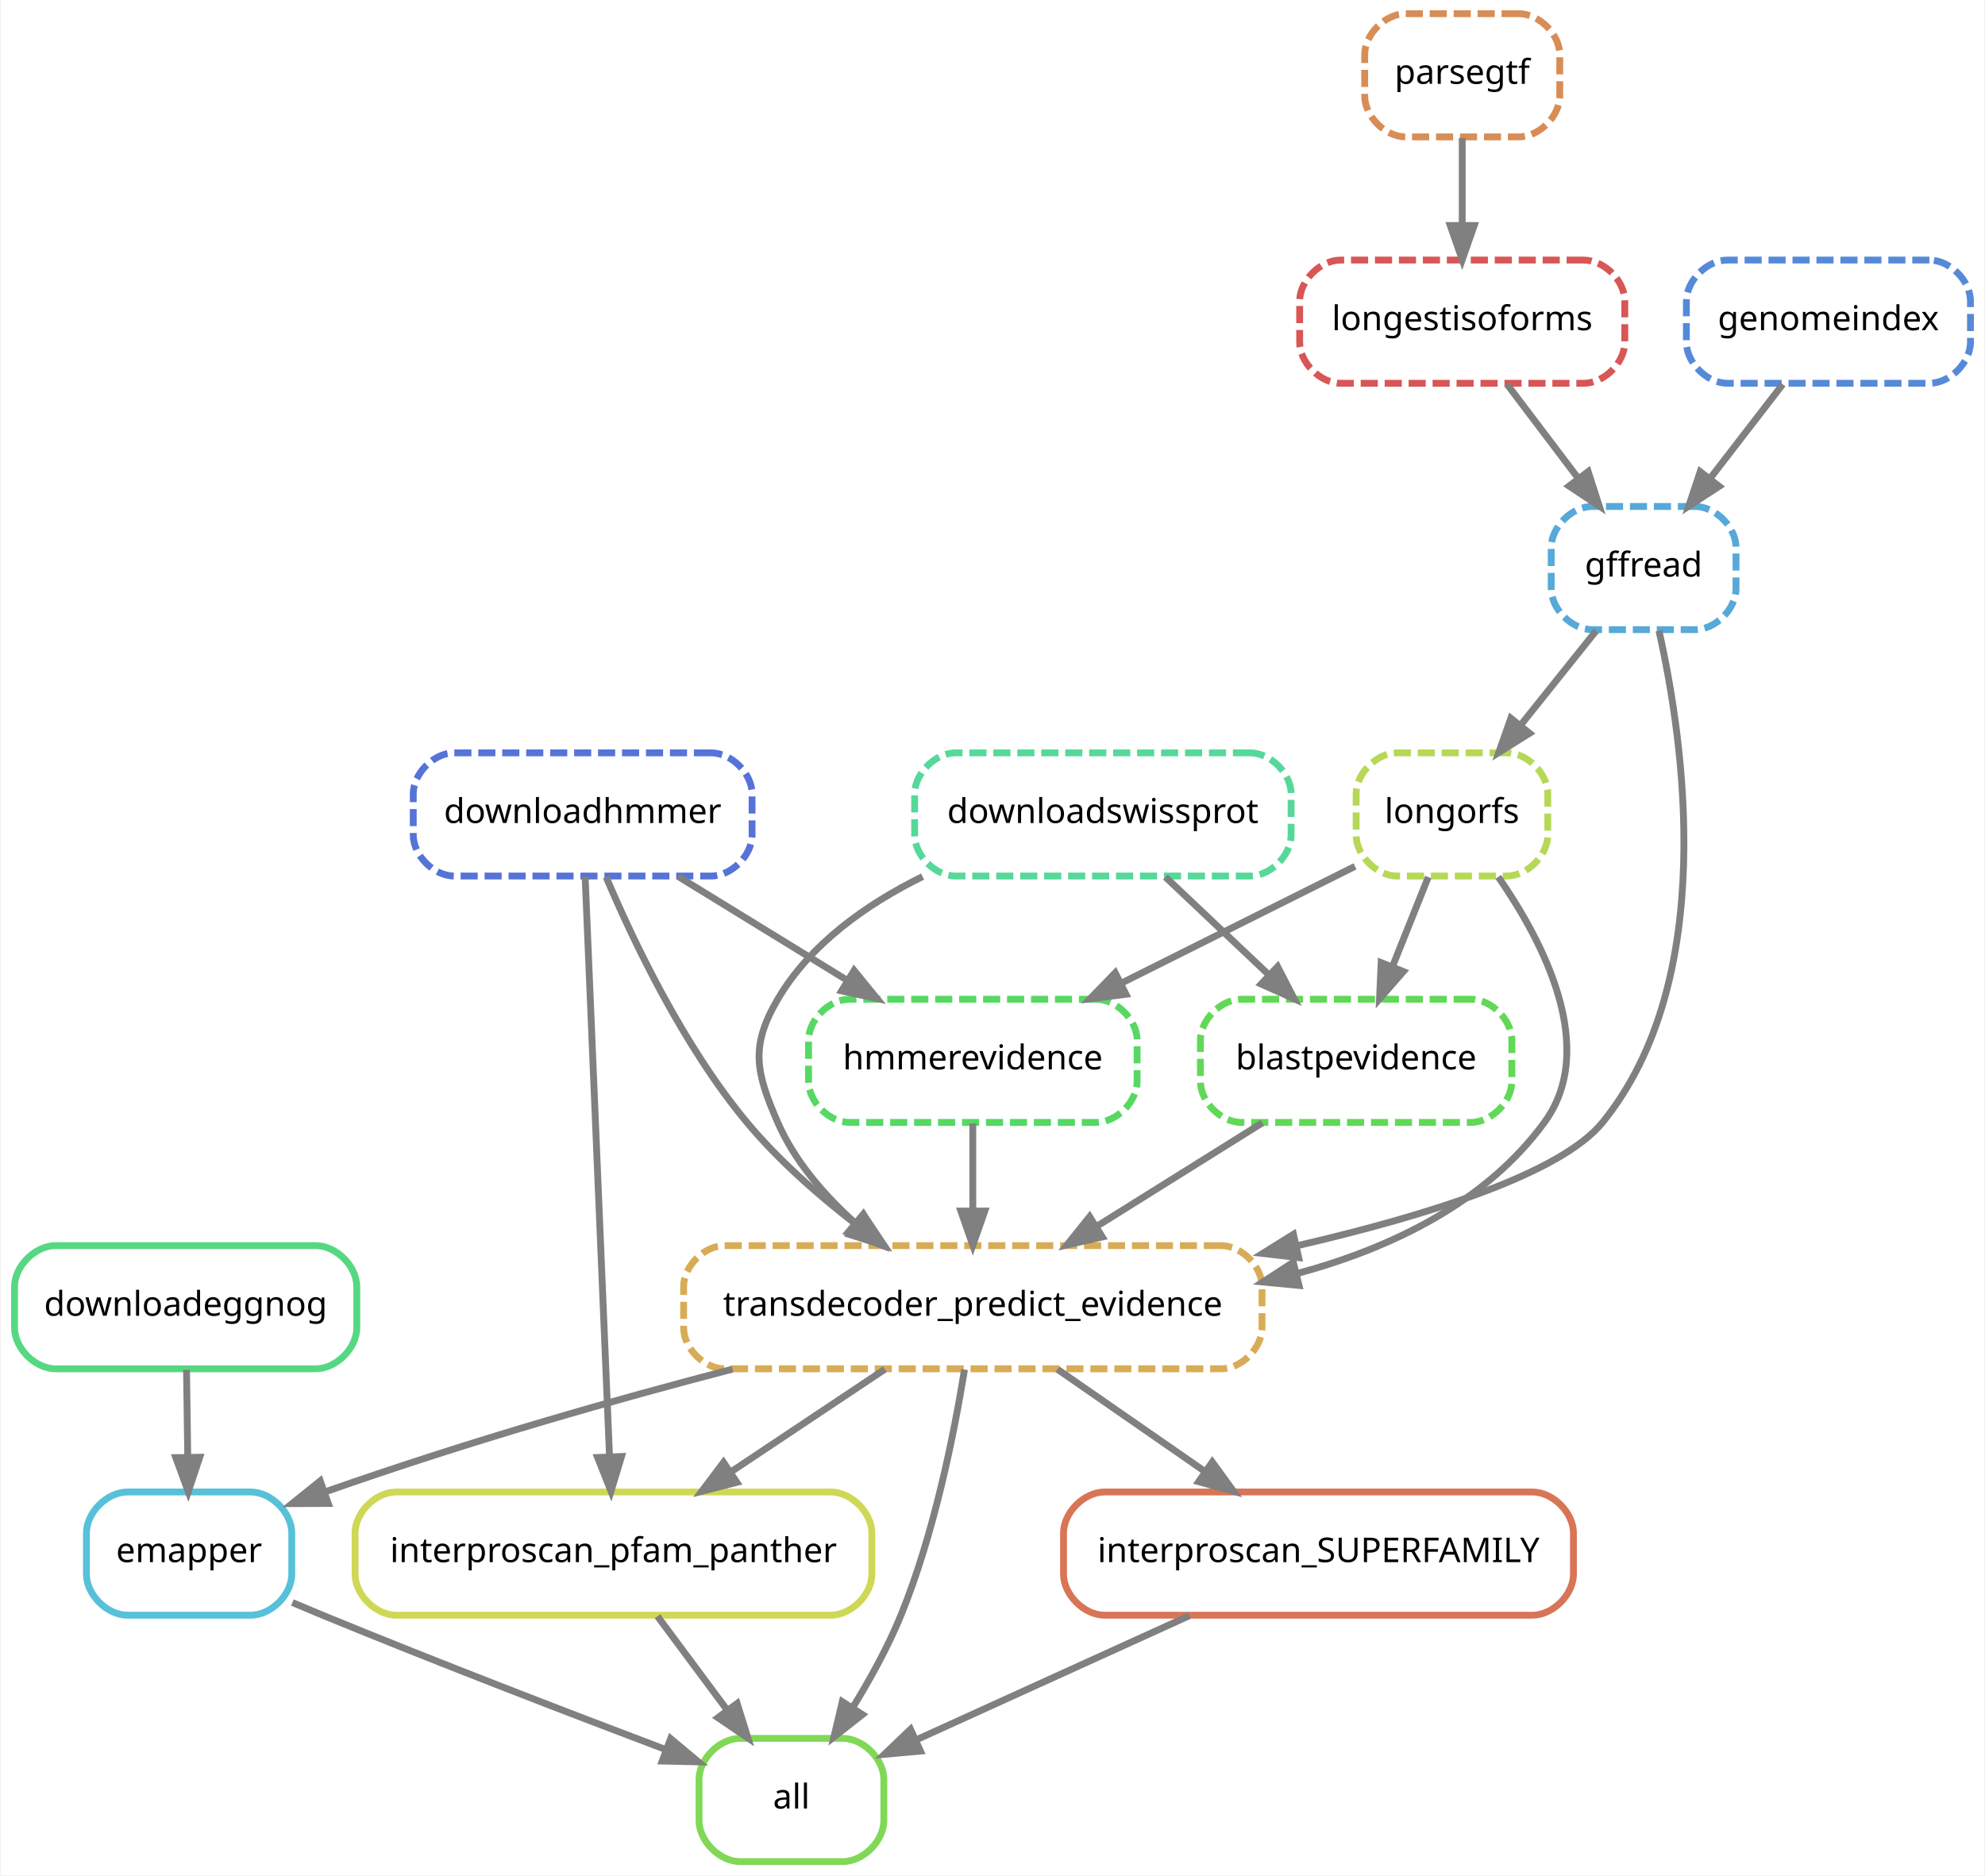
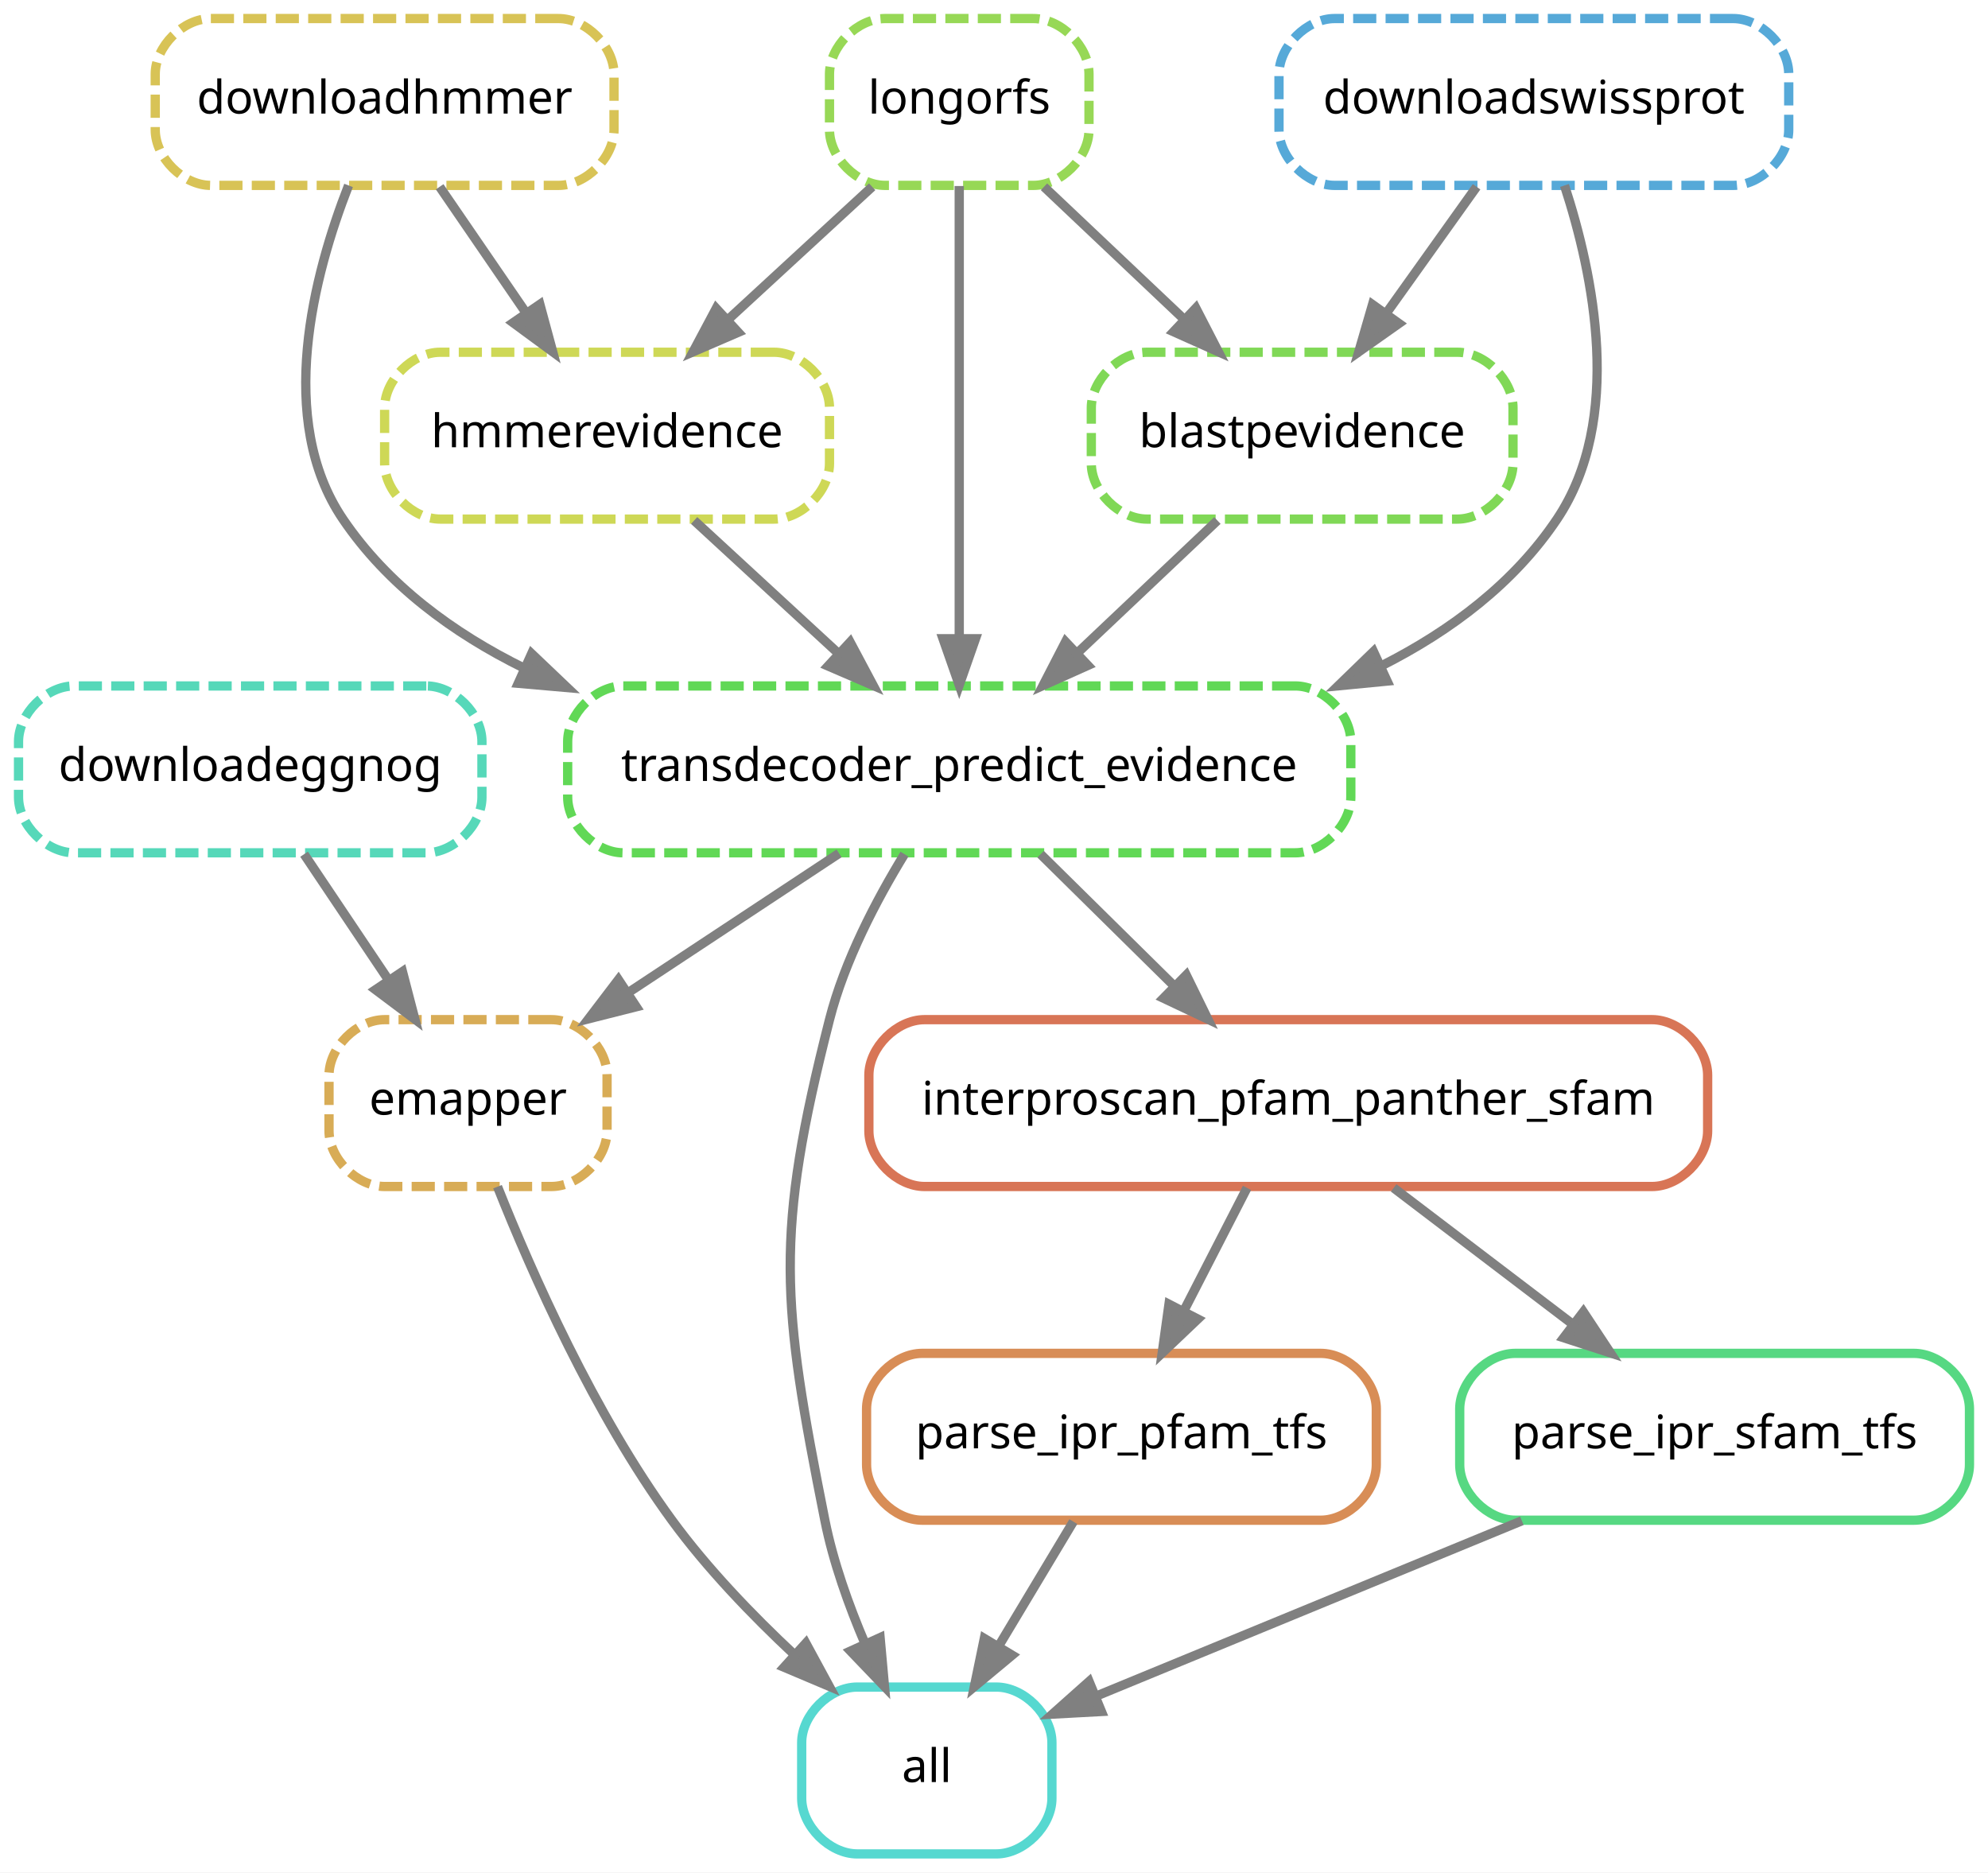
- <svg xmlns="http://www.w3.org/2000/svg" width="580pt" height="548pt" viewBox="0.00 0.00 579.50 548.00">
-   <g id="graph0" class="graph" transform="scale(1 1) rotate(0) translate(4 544)">
-     <polygon fill="white" stroke="transparent" points="-4,4 -4,-544 575.5,-544 575.5,4 -4,4" />
+ <svg xmlns="http://www.w3.org/2000/svg" width="429pt" height="404pt" viewBox="0.00 0.00 429.00 404.00">
+   <g id="graph0" class="graph" transform="scale(1 1) rotate(0) translate(4 400)">
+     <polygon fill="white" stroke="transparent" points="-4,4 -4,-400 425,-400 425,4 -4,4" />
    <g id="node1" class="node">
-       <path fill="none" stroke="#80d856" stroke-width="2" d="M242,-36C242,-36 212,-36 212,-36 206,-36 200,-30 200,-24 200,-24 200,-12 200,-12 200,-6 206,0 212,0 212,0 242,0 242,0 248,0 254,-6 254,-12 254,-12 254,-24 254,-24 254,-30 248,-36 242,-36" />
-       <text text-anchor="middle" x="227" y="-15.5" font-family="sans" font-size="10.00">all</text>
+       <path fill="none" stroke="#56d8d0" stroke-width="2" d="M211,-36C211,-36 181,-36 181,-36 175,-36 169,-30 169,-24 169,-24 169,-12 169,-12 169,-6 175,0 181,0 181,0 211,0 211,0 217,0 223,-6 223,-12 223,-12 223,-24 223,-24 223,-30 217,-36 211,-36" />
+       <text text-anchor="middle" x="196" y="-15.5" font-family="sans" font-size="10.00">all</text>
    </g>
    <g id="node2" class="node">
-       <path fill="none" stroke="#d8ac56" stroke-width="2" stroke-dasharray="5,2" d="M352.5,-180C352.5,-180 207.5,-180 207.5,-180 201.5,-180 195.5,-174 195.5,-168 195.5,-168 195.5,-156 195.5,-156 195.5,-150 201.5,-144 207.5,-144 207.5,-144 352.5,-144 352.5,-144 358.5,-144 364.5,-150 364.5,-156 364.5,-156 364.5,-168 364.5,-168 364.5,-174 358.5,-180 352.5,-180" />
-       <text text-anchor="middle" x="280" y="-159.5" font-family="sans" font-size="10.00">transdecoder_predict_evidence</text>
+       <path fill="none" stroke="#61d856" stroke-width="2" stroke-dasharray="5,2" d="M275.5,-252C275.5,-252 130.5,-252 130.5,-252 124.5,-252 118.5,-246 118.5,-240 118.5,-240 118.5,-228 118.5,-228 118.5,-222 124.5,-216 130.5,-216 130.5,-216 275.5,-216 275.5,-216 281.5,-216 287.5,-222 287.5,-228 287.5,-228 287.5,-240 287.5,-240 287.5,-246 281.5,-252 275.5,-252" />
+       <text text-anchor="middle" x="203" y="-231.5" font-family="sans" font-size="10.00">transdecoder_predict_evidence</text>
    </g>
    <g id="edge1" class="edge">
-       <path fill="none" stroke="grey" stroke-width="2" d="M277.57,-143.78C274.62,-125.49 268.78,-95.96 259,-72 255.24,-62.79 250.02,-53.32 244.88,-44.97" />
-       <polygon fill="grey" stroke="grey" stroke-width="2" points="247.75,-42.96 239.42,-36.42 241.86,-46.73 247.75,-42.96" />
+       <path fill="none" stroke="grey" stroke-width="2" d="M191.18,-215.71C185.08,-205.74 178.24,-192.7 175,-180 163.13,-133.49 164.62,-119.08 174,-72 175.79,-63.01 179.14,-53.64 182.69,-45.32" />
+       <polygon fill="grey" stroke="grey" stroke-width="2" points="185.92,-46.67 186.87,-36.12 179.54,-43.77 185.92,-46.67" />
+     </g>
+     <g id="node8" class="node">
+       <path fill="none" stroke="#d8ac56" stroke-width="2" stroke-dasharray="5,2" d="M115,-180C115,-180 79,-180 79,-180 73,-180 67,-174 67,-168 67,-168 67,-156 67,-156 67,-150 73,-144 79,-144 79,-144 115,-144 115,-144 121,-144 127,-150 127,-156 127,-156 127,-168 127,-168 127,-174 121,-180 115,-180" />
+       <text text-anchor="middle" x="97" y="-159.5" font-family="sans" font-size="10.00">emapper</text>
+     </g>
+     <g id="edge14" class="edge">
+       <path fill="none" stroke="grey" stroke-width="2" d="M177.07,-215.88C163.34,-206.81 146.29,-195.55 131.46,-185.76" />
+       <polygon fill="grey" stroke="grey" stroke-width="2" points="133.3,-182.78 123.03,-180.19 129.45,-188.62 133.3,-182.78" />
+     </g>
+     <g id="node11" class="node">
+       <path fill="none" stroke="#d87556" stroke-width="2" d="M352.5,-180C352.5,-180 195.5,-180 195.5,-180 189.5,-180 183.5,-174 183.5,-168 183.5,-168 183.5,-156 183.5,-156 183.5,-150 189.5,-144 195.5,-144 195.5,-144 352.5,-144 352.5,-144 358.5,-144 364.5,-150 364.5,-156 364.5,-156 364.5,-168 364.5,-168 364.5,-174 358.5,-180 352.5,-180" />
+       <text text-anchor="middle" x="274" y="-159.5" font-family="sans" font-size="10.00">interproscan_pfam_panther_sfam</text>
+     </g>
+     <g id="edge17" class="edge">
+       <path fill="none" stroke="grey" stroke-width="2" d="M220.55,-215.7C229.23,-207.14 239.86,-196.66 249.35,-187.3" />
+       <polygon fill="grey" stroke="grey" stroke-width="2" points="251.99,-189.62 256.65,-180.1 247.07,-184.63 251.99,-189.62" />
+     </g>
+     <g id="node3" class="node">
+       <path fill="none" stroke="#d8c356" stroke-width="2" stroke-dasharray="5,2" d="M116.5,-396C116.5,-396 41.5,-396 41.5,-396 35.5,-396 29.5,-390 29.5,-384 29.5,-384 29.5,-372 29.5,-372 29.5,-366 35.5,-360 41.5,-360 41.5,-360 116.5,-360 116.5,-360 122.5,-360 128.5,-366 128.5,-372 128.5,-372 128.5,-384 128.5,-384 128.5,-390 122.5,-396 116.5,-396" />
+       <text text-anchor="middle" x="79" y="-375.5" font-family="sans" font-size="10.00">downloadhmmer</text>
+     </g>
+     <g id="edge5" class="edge">
+       <path fill="none" stroke="grey" stroke-width="2" d="M71.22,-359.99C63.71,-340.8 55.45,-309.47 70,-288 79.62,-273.81 93.71,-263.42 109.16,-255.81" />
+       <polygon fill="grey" stroke="grey" stroke-width="2" points="110.72,-258.95 118.39,-251.65 107.84,-252.57 110.72,-258.95" />
+     </g>
+     <g id="node6" class="node">
+       <path fill="none" stroke="#ced856" stroke-width="2" stroke-dasharray="5,2" d="M163,-324C163,-324 91,-324 91,-324 85,-324 79,-318 79,-312 79,-312 79,-300 79,-300 79,-294 85,-288 91,-288 91,-288 163,-288 163,-288 169,-288 175,-294 175,-300 175,-300 175,-312 175,-312 175,-318 169,-324 163,-324" />
+       <text text-anchor="middle" x="127" y="-303.5" font-family="sans" font-size="10.00">hmmerevidence</text>
+     </g>
+     <g id="edge11" class="edge">
+       <path fill="none" stroke="grey" stroke-width="2" d="M90.87,-359.7C96.5,-351.47 103.35,-341.48 109.57,-332.42" />
+       <polygon fill="grey" stroke="grey" stroke-width="2" points="112.5,-334.33 115.27,-324.1 106.73,-330.37 112.5,-334.33" />
+     </g>
+     <g id="node4" class="node">
+       <path fill="none" stroke="#56a9d8" stroke-width="2" stroke-dasharray="5,2" d="M370,-396C370,-396 284,-396 284,-396 278,-396 272,-390 272,-384 272,-384 272,-372 272,-372 272,-366 278,-360 284,-360 284,-360 370,-360 370,-360 376,-360 382,-366 382,-372 382,-372 382,-384 382,-384 382,-390 376,-396 370,-396" />
+       <text text-anchor="middle" x="327" y="-375.5" font-family="sans" font-size="10.00">downloadswissprot</text>
+     </g>
+     <g id="edge6" class="edge">
+       <path fill="none" stroke="grey" stroke-width="2" d="M333.61,-359.99C339.88,-340.8 346.39,-309.47 332,-288 322.73,-274.18 309.14,-263.95 294.22,-256.4" />
+       <polygon fill="grey" stroke="grey" stroke-width="2" points="295.33,-253.05 284.78,-252.03 292.39,-259.41 295.33,-253.05" />
+     </g>
+     <g id="node7" class="node">
+       <path fill="none" stroke="#80d856" stroke-width="2" stroke-dasharray="5,2" d="M310.5,-324C310.5,-324 243.5,-324 243.5,-324 237.5,-324 231.5,-318 231.5,-312 231.5,-312 231.5,-300 231.5,-300 231.5,-294 237.5,-288 243.5,-288 243.5,-288 310.5,-288 310.5,-288 316.5,-288 322.5,-294 322.5,-300 322.5,-300 322.5,-312 322.5,-312 322.5,-318 316.5,-324 310.5,-324" />
+       <text text-anchor="middle" x="277" y="-303.5" font-family="sans" font-size="10.00">blastpevidence</text>
+     </g>
+     <g id="edge13" class="edge">
+       <path fill="none" stroke="grey" stroke-width="2" d="M314.64,-359.7C308.77,-351.47 301.63,-341.48 295.16,-332.42" />
+       <polygon fill="grey" stroke="grey" stroke-width="2" points="297.88,-330.21 289.22,-324.1 292.18,-334.28 297.88,-330.21" />
+     </g>
+     <g id="node5" class="node">
+       <path fill="none" stroke="#97d856" stroke-width="2" stroke-dasharray="5,2" d="M219,-396C219,-396 187,-396 187,-396 181,-396 175,-390 175,-384 175,-384 175,-372 175,-372 175,-366 181,-360 187,-360 187,-360 219,-360 219,-360 225,-360 231,-366 231,-372 231,-372 231,-384 231,-384 231,-390 225,-396 219,-396" />
+       <text text-anchor="middle" x="203" y="-375.5" font-family="sans" font-size="10.00">longorfs</text>
+     </g>
+     <g id="edge7" class="edge">
+       <path fill="none" stroke="grey" stroke-width="2" d="M203,-359.87C203,-335.67 203,-291.21 203,-262.39" />
+       <polygon fill="grey" stroke="grey" stroke-width="2" points="206.5,-262.19 203,-252.19 199.5,-262.19 206.5,-262.19" />
+     </g>
+     <g id="edge10" class="edge">
+       <path fill="none" stroke="grey" stroke-width="2" d="M184.21,-359.7C174.83,-351.05 163.32,-340.45 153.09,-331.03" />
+       <polygon fill="grey" stroke="grey" stroke-width="2" points="155.3,-328.3 145.57,-324.1 150.55,-333.45 155.3,-328.3" />
+     </g>
+     <g id="edge12" class="edge">
+       <path fill="none" stroke="grey" stroke-width="2" d="M221.29,-359.7C230.43,-351.05 241.64,-340.45 251.6,-331.03" />
+       <polygon fill="grey" stroke="grey" stroke-width="2" points="254.06,-333.52 258.92,-324.1 249.25,-328.43 254.06,-333.52" />
+     </g>
+     <g id="edge8" class="edge">
+       <path fill="none" stroke="grey" stroke-width="2" d="M145.79,-287.7C155.17,-279.05 166.68,-268.45 176.91,-259.03" />
+       <polygon fill="grey" stroke="grey" stroke-width="2" points="179.45,-261.45 184.43,-252.1 174.7,-256.3 179.45,-261.45" />
+     </g>
+     <g id="edge9" class="edge">
+       <path fill="none" stroke="grey" stroke-width="2" d="M258.71,-287.7C249.57,-279.05 238.36,-268.45 228.4,-259.03" />
+       <polygon fill="grey" stroke="grey" stroke-width="2" points="230.75,-256.43 221.08,-252.1 225.94,-261.52 230.75,-256.43" />
+     </g>
+     <g id="edge2" class="edge">
+       <path fill="none" stroke="grey" stroke-width="2" d="M103.36,-143.96C110.78,-125.29 124.21,-94.95 141,-72 148.58,-61.63 158.3,-51.52 167.46,-42.96" />
+       <polygon fill="grey" stroke="grey" stroke-width="2" points="169.9,-45.47 174.95,-36.16 165.2,-40.28 169.9,-45.47" />
+     </g>
+     <g id="node9" class="node">
+       <path fill="none" stroke="#56d8b9" stroke-width="2" stroke-dasharray="5,2" d="M88,-252C88,-252 12,-252 12,-252 6,-252 0,-246 0,-240 0,-240 0,-228 0,-228 0,-222 6,-216 12,-216 12,-216 88,-216 88,-216 94,-216 100,-222 100,-228 100,-228 100,-240 100,-240 100,-246 94,-252 88,-252" />
+       <text text-anchor="middle" x="50" y="-231.5" font-family="sans" font-size="10.00">downloadeggnog</text>
+     </g>
+     <g id="edge15" class="edge">
+       <path fill="none" stroke="grey" stroke-width="2" d="M61.62,-215.7C67.14,-207.47 73.85,-197.48 79.93,-188.42" />
+       <polygon fill="grey" stroke="grey" stroke-width="2" points="82.85,-190.36 85.52,-180.1 77.04,-186.46 82.85,-190.36" />
+     </g>
+     <g id="node10" class="node">
+       <path fill="none" stroke="#d88d56" stroke-width="2" d="M281,-108C281,-108 195,-108 195,-108 189,-108 183,-102 183,-96 183,-96 183,-84 183,-84 183,-78 189,-72 195,-72 195,-72 281,-72 281,-72 287,-72 293,-78 293,-84 293,-84 293,-96 293,-96 293,-102 287,-108 281,-108" />
+       <text text-anchor="middle" x="238" y="-87.5" font-family="sans" font-size="10.00">parse_ipr_pfam_tfs</text>
+     </g>
+     <g id="edge3" class="edge">
+       <path fill="none" stroke="grey" stroke-width="2" d="M227.62,-71.7C222.74,-63.56 216.81,-53.69 211.42,-44.7" />
+       <polygon fill="grey" stroke="grey" stroke-width="2" points="214.41,-42.88 206.26,-36.1 208.41,-46.48 214.41,-42.88" />
+     </g>
+     <g id="edge16" class="edge">
+       <path fill="none" stroke="grey" stroke-width="2" d="M265.1,-143.7C261,-135.73 256.05,-126.1 251.51,-117.26" />
+       <polygon fill="grey" stroke="grey" stroke-width="2" points="254.48,-115.4 246.8,-108.1 248.26,-118.6 254.48,-115.4" />
    </g>
    <g id="node12" class="node">
-       <path fill="none" stroke="#56c1d8" stroke-width="2" d="M69,-108C69,-108 33,-108 33,-108 27,-108 21,-102 21,-96 21,-96 21,-84 21,-84 21,-78 27,-72 33,-72 33,-72 69,-72 69,-72 75,-72 81,-78 81,-84 81,-84 81,-96 81,-96 81,-102 75,-108 69,-108" />
-       <text text-anchor="middle" x="51" y="-87.5" font-family="sans" font-size="10.00">emapper</text>
-     </g>
-     <g id="edge19" class="edge">
-       <path fill="none" stroke="grey" stroke-width="2" d="M209.79,-143.91C176.03,-135.1 134.93,-123.54 90.58,-107.98" />
-       <polygon fill="grey" stroke="grey" stroke-width="2" points="91.66,-104.65 81.07,-104.6 89.32,-111.25 91.66,-104.65" />
-     </g>
-     <g id="node14" class="node">
-       <path fill="none" stroke="#ced856" stroke-width="2" d="M238.5,-108C238.5,-108 111.5,-108 111.5,-108 105.5,-108 99.5,-102 99.5,-96 99.5,-96 99.5,-84 99.5,-84 99.5,-78 105.5,-72 111.5,-72 111.5,-72 238.5,-72 238.5,-72 244.5,-72 250.5,-78 250.5,-84 250.5,-84 250.5,-96 250.5,-96 250.5,-102 244.5,-108 238.5,-108" />
-       <text text-anchor="middle" x="175" y="-87.5" font-family="sans" font-size="10.00">interproscan_pfam_panther</text>
-     </g>
-     <g id="edge21" class="edge">
-       <path fill="none" stroke="grey" stroke-width="2" d="M254.31,-143.88C240.71,-134.81 223.83,-123.55 209.14,-113.76" />
-       <polygon fill="grey" stroke="grey" stroke-width="2" points="211.05,-110.82 200.78,-108.19 207.16,-116.65 211.05,-110.82" />
-     </g>
-     <g id="node15" class="node">
-       <path fill="none" stroke="#d87556" stroke-width="2" d="M443.5,-108C443.5,-108 318.5,-108 318.5,-108 312.5,-108 306.5,-102 306.5,-96 306.5,-96 306.5,-84 306.5,-84 306.5,-78 312.5,-72 318.5,-72 318.5,-72 443.5,-72 443.5,-72 449.5,-72 455.5,-78 455.5,-84 455.5,-84 455.5,-96 455.5,-96 455.5,-102 449.5,-108 443.5,-108" />
-       <text text-anchor="middle" x="381" y="-87.5" font-family="sans" font-size="10.00">interproscan_SUPERFAMILY</text>
-     </g>
-     <g id="edge23" class="edge">
-       <path fill="none" stroke="grey" stroke-width="2" d="M304.71,-143.88C317.67,-134.89 333.73,-123.76 347.77,-114.03" />
-       <polygon fill="grey" stroke="grey" stroke-width="2" points="349.97,-116.76 356.2,-108.19 345.98,-111.01 349.97,-116.76" />
-     </g>
-     <g id="node3" class="node">
-       <path fill="none" stroke="#5673d8" stroke-width="2" stroke-dasharray="5,2" d="M203.5,-324C203.5,-324 128.5,-324 128.5,-324 122.5,-324 116.5,-318 116.5,-312 116.5,-312 116.5,-300 116.5,-300 116.5,-294 122.5,-288 128.5,-288 128.5,-288 203.5,-288 203.5,-288 209.5,-288 215.5,-294 215.5,-300 215.5,-300 215.5,-312 215.5,-312 215.5,-318 209.5,-324 203.5,-324" />
-       <text text-anchor="middle" x="166" y="-303.5" font-family="sans" font-size="10.00">downloadhmmer</text>
-     </g>
-     <g id="edge5" class="edge">
-       <path fill="none" stroke="grey" stroke-width="2" d="M172.86,-287.7C180.88,-268.8 195.46,-238.26 214,-216 223.14,-205.02 234.86,-194.74 245.88,-186.2" />
-       <polygon fill="grey" stroke="grey" stroke-width="2" points="248.21,-188.83 254.11,-180.04 244.01,-183.23 248.21,-188.83" />
-     </g>
-     <g id="node10" class="node">
-       <path fill="none" stroke="#56d863" stroke-width="2" stroke-dasharray="5,2" d="M316,-252C316,-252 244,-252 244,-252 238,-252 232,-246 232,-240 232,-240 232,-228 232,-228 232,-222 238,-216 244,-216 244,-216 316,-216 316,-216 322,-216 328,-222 328,-228 328,-228 328,-240 328,-240 328,-246 322,-252 316,-252" />
-       <text text-anchor="middle" x="280" y="-231.5" font-family="sans" font-size="10.00">hmmerevidence</text>
-     </g>
-     <g id="edge16" class="edge">
-       <path fill="none" stroke="grey" stroke-width="2" d="M193.89,-287.88C208.79,-278.72 227.33,-267.34 243.38,-257.48" />
-       <polygon fill="grey" stroke="grey" stroke-width="2" points="245.31,-260.41 252.01,-252.19 241.65,-254.44 245.31,-260.41" />
-     </g>
-     <g id="edge22" class="edge">
-       <path fill="none" stroke="grey" stroke-width="2" d="M166.72,-287.85C168.28,-250.83 171.96,-163.18 173.85,-118.39" />
-       <polygon fill="grey" stroke="grey" stroke-width="2" points="177.35,-118.37 174.28,-108.23 170.36,-118.08 177.35,-118.37" />
-     </g>
-     <g id="node4" class="node">
-       <path fill="none" stroke="#56d89a" stroke-width="2" stroke-dasharray="5,2" d="M361,-324C361,-324 275,-324 275,-324 269,-324 263,-318 263,-312 263,-312 263,-300 263,-300 263,-294 269,-288 275,-288 275,-288 361,-288 361,-288 367,-288 373,-294 373,-300 373,-300 373,-312 373,-312 373,-318 367,-324 361,-324" />
-       <text text-anchor="middle" x="318" y="-303.5" font-family="sans" font-size="10.00">downloadswissprot</text>
-     </g>
-     <g id="edge6" class="edge">
-       <path fill="none" stroke="grey" stroke-width="2" d="M265.32,-287.84C248.82,-279.7 232.47,-268.12 223,-252 214.9,-238.2 216.61,-230.67 223,-216 227.93,-204.68 236.61,-194.68 245.73,-186.51" />
-       <polygon fill="grey" stroke="grey" stroke-width="2" points="247.99,-189.19 253.42,-180.09 243.5,-183.81 247.99,-189.19" />
-     </g>
-     <g id="node11" class="node">
-       <path fill="none" stroke="#61d856" stroke-width="2" stroke-dasharray="5,2" d="M425.5,-252C425.5,-252 358.5,-252 358.5,-252 352.5,-252 346.5,-246 346.5,-240 346.5,-240 346.5,-228 346.5,-228 346.5,-222 352.5,-216 358.5,-216 358.5,-216 425.5,-216 425.5,-216 431.5,-216 437.5,-222 437.5,-228 437.5,-228 437.5,-240 437.5,-240 437.5,-246 431.5,-252 425.5,-252" />
-       <text text-anchor="middle" x="392" y="-231.5" font-family="sans" font-size="10.00">blastpevidence</text>
+       <path fill="none" stroke="#56d882" stroke-width="2" d="M409,-108C409,-108 323,-108 323,-108 317,-108 311,-102 311,-96 311,-96 311,-84 311,-84 311,-78 317,-72 323,-72 323,-72 409,-72 409,-72 415,-72 421,-78 421,-84 421,-84 421,-96 421,-96 421,-102 415,-108 409,-108" />
+       <text text-anchor="middle" x="366" y="-87.5" font-family="sans" font-size="10.00">parse_ipr_sfam_tfs</text>
    </g>
    <g id="edge18" class="edge">
-       <path fill="none" stroke="grey" stroke-width="2" d="M336.29,-287.7C345.43,-279.05 356.64,-268.45 366.6,-259.03" />
-       <polygon fill="grey" stroke="grey" stroke-width="2" points="369.06,-261.52 373.92,-252.1 364.25,-256.43 369.06,-261.52" />
-     </g>
-     <g id="node5" class="node">
-       <path fill="none" stroke="#56a9d8" stroke-width="2" stroke-dasharray="5,2" d="M491,-396C491,-396 461,-396 461,-396 455,-396 449,-390 449,-384 449,-384 449,-372 449,-372 449,-366 455,-360 461,-360 461,-360 491,-360 491,-360 497,-360 503,-366 503,-372 503,-372 503,-384 503,-384 503,-390 497,-396 491,-396" />
-       <text text-anchor="middle" x="476" y="-375.5" font-family="sans" font-size="10.00">gffread</text>
-     </g>
-     <g id="edge7" class="edge">
-       <path fill="none" stroke="grey" stroke-width="2" d="M480.49,-359.67C487.72,-327.45 497.94,-257.77 464,-216 451.9,-201.11 413.28,-188.86 374.53,-179.91" />
-       <polygon fill="grey" stroke="grey" stroke-width="2" points="375.21,-176.48 364.69,-177.71 373.68,-183.31 375.21,-176.48" />
-     </g>
-     <g id="node9" class="node">
-       <path fill="none" stroke="#b6d856" stroke-width="2" stroke-dasharray="5,2" d="M436,-324C436,-324 404,-324 404,-324 398,-324 392,-318 392,-312 392,-312 392,-300 392,-300 392,-294 398,-288 404,-288 404,-288 436,-288 436,-288 442,-288 448,-294 448,-300 448,-300 448,-312 448,-312 448,-318 442,-324 436,-324" />
-       <text text-anchor="middle" x="420" y="-303.5" font-family="sans" font-size="10.00">longorfs</text>
-     </g>
-     <g id="edge14" class="edge">
-       <path fill="none" stroke="grey" stroke-width="2" d="M462.16,-359.7C455.51,-351.39 447.42,-341.28 440.11,-332.14" />
-       <polygon fill="grey" stroke="grey" stroke-width="2" points="442.66,-329.73 433.68,-324.1 437.2,-334.1 442.66,-329.73" />
-     </g>
-     <g id="node6" class="node">
-       <path fill="none" stroke="#d85656" stroke-width="2" stroke-dasharray="5,2" d="M458.5,-468C458.5,-468 387.5,-468 387.5,-468 381.5,-468 375.5,-462 375.5,-456 375.5,-456 375.5,-444 375.5,-444 375.5,-438 381.5,-432 387.5,-432 387.5,-432 458.5,-432 458.5,-432 464.5,-432 470.5,-438 470.5,-444 470.5,-444 470.5,-456 470.5,-456 470.5,-462 464.5,-468 458.5,-468" />
-       <text text-anchor="middle" x="423" y="-447.5" font-family="sans" font-size="10.00">longestisoforms</text>
-     </g>
-     <g id="edge11" class="edge">
-       <path fill="none" stroke="grey" stroke-width="2" d="M436.1,-431.7C442.39,-423.39 450.05,-413.28 456.96,-404.14" />
-       <polygon fill="grey" stroke="grey" stroke-width="2" points="459.8,-406.19 463.05,-396.1 454.22,-401.96 459.8,-406.19" />
-     </g>
-     <g id="node7" class="node">
-       <path fill="none" stroke="#d88d56" stroke-width="2" stroke-dasharray="5,2" d="M439.5,-540C439.5,-540 406.5,-540 406.5,-540 400.5,-540 394.5,-534 394.5,-528 394.5,-528 394.5,-516 394.5,-516 394.5,-510 400.5,-504 406.5,-504 406.5,-504 439.5,-504 439.5,-504 445.5,-504 451.5,-510 451.5,-516 451.5,-516 451.5,-528 451.5,-528 451.5,-534 445.5,-540 439.5,-540" />
-       <text text-anchor="middle" x="423" y="-519.5" font-family="sans" font-size="10.00">parsegtf</text>
-     </g>
-     <g id="edge13" class="edge">
-       <path fill="none" stroke="grey" stroke-width="2" d="M423,-503.7C423,-495.98 423,-486.71 423,-478.11" />
-       <polygon fill="grey" stroke="grey" stroke-width="2" points="426.5,-478.1 423,-468.1 419.5,-478.1 426.5,-478.1" />
-     </g>
-     <g id="node8" class="node">
-       <path fill="none" stroke="#568ad8" stroke-width="2" stroke-dasharray="5,2" d="M559.5,-468C559.5,-468 500.5,-468 500.5,-468 494.5,-468 488.5,-462 488.5,-456 488.5,-456 488.5,-444 488.5,-444 488.5,-438 494.5,-432 500.5,-432 500.5,-432 559.5,-432 559.5,-432 565.5,-432 571.5,-438 571.5,-444 571.5,-444 571.5,-456 571.5,-456 571.5,-462 565.5,-468 559.5,-468" />
-       <text text-anchor="middle" x="530" y="-447.5" font-family="sans" font-size="10.00">genomeindex</text>
-     </g>
-     <g id="edge12" class="edge">
-       <path fill="none" stroke="grey" stroke-width="2" d="M516.65,-431.7C510.24,-423.39 502.44,-413.28 495.39,-404.14" />
-       <polygon fill="grey" stroke="grey" stroke-width="2" points="498.07,-401.88 489.19,-396.1 492.53,-406.16 498.07,-401.88" />
-     </g>
-     <g id="edge8" class="edge">
-       <path fill="none" stroke="grey" stroke-width="2" d="M433.53,-287.75C446.78,-268.63 462.83,-237.63 447,-216 429.89,-192.61 402.38,-179.29 374.59,-171.79" />
-       <polygon fill="grey" stroke="grey" stroke-width="2" points="375.31,-168.36 364.77,-169.37 373.64,-175.16 375.31,-168.36" />
-     </g>
-     <g id="edge15" class="edge">
-       <path fill="none" stroke="grey" stroke-width="2" d="M391.67,-290.83C372.09,-281.05 345.68,-267.84 323.46,-256.73" />
-       <polygon fill="grey" stroke="grey" stroke-width="2" points="324.74,-253.45 314.23,-252.11 321.6,-259.72 324.74,-253.45" />
-     </g>
-     <g id="edge17" class="edge">
-       <path fill="none" stroke="grey" stroke-width="2" d="M413.08,-287.7C409.93,-279.81 406.12,-270.3 402.62,-261.55" />
-       <polygon fill="grey" stroke="grey" stroke-width="2" points="405.81,-260.09 398.84,-252.1 399.31,-262.69 405.81,-260.09" />
-     </g>
-     <g id="edge9" class="edge">
-       <path fill="none" stroke="grey" stroke-width="2" d="M280,-215.7C280,-207.98 280,-198.71 280,-190.11" />
-       <polygon fill="grey" stroke="grey" stroke-width="2" points="283.5,-190.1 280,-180.1 276.5,-190.1 283.5,-190.1" />
-     </g>
-     <g id="edge10" class="edge">
-       <path fill="none" stroke="grey" stroke-width="2" d="M364.6,-215.88C350.09,-206.81 332.08,-195.55 316.41,-185.76" />
-       <polygon fill="grey" stroke="grey" stroke-width="2" points="317.84,-182.52 307.5,-180.19 314.13,-188.46 317.84,-182.52" />
-     </g>
-     <g id="edge2" class="edge">
-       <path fill="none" stroke="grey" stroke-width="2" d="M81.18,-75.7C84.15,-74.43 87.13,-73.18 90,-72 123.72,-58.14 162.49,-43.23 190.17,-32.77" />
-       <polygon fill="grey" stroke="grey" stroke-width="2" points="191.71,-35.93 199.83,-29.13 189.24,-29.38 191.71,-35.93" />
-     </g>
-     <g id="node13" class="node">
-       <path fill="none" stroke="#56d882" stroke-width="2" d="M88,-180C88,-180 12,-180 12,-180 6,-180 0,-174 0,-168 0,-168 0,-156 0,-156 0,-150 6,-144 12,-144 12,-144 88,-144 88,-144 94,-144 100,-150 100,-156 100,-156 100,-168 100,-168 100,-174 94,-180 88,-180" />
-       <text text-anchor="middle" x="50" y="-159.5" font-family="sans" font-size="10.00">downloadeggnog</text>
-     </g>
-     <g id="edge20" class="edge">
-       <path fill="none" stroke="grey" stroke-width="2" d="M50.25,-143.7C50.36,-135.98 50.49,-126.71 50.61,-118.11" />
-       <polygon fill="grey" stroke="grey" stroke-width="2" points="54.11,-118.15 50.76,-108.1 47.11,-118.05 54.11,-118.15" />
-     </g>
-     <g id="edge3" class="edge">
-       <path fill="none" stroke="grey" stroke-width="2" d="M187.85,-71.7C194.03,-63.39 201.54,-53.28 208.32,-44.14" />
-       <polygon fill="grey" stroke="grey" stroke-width="2" points="211.14,-46.22 214.29,-36.1 205.52,-42.04 211.14,-46.22" />
+       <path fill="none" stroke="grey" stroke-width="2" d="M296.74,-143.7C308.44,-134.8 322.86,-123.82 335.51,-114.2" />
+       <polygon fill="grey" stroke="grey" stroke-width="2" points="337.68,-116.94 343.52,-108.1 333.44,-111.37 337.68,-116.94" />
    </g>
    <g id="edge4" class="edge">
-       <path fill="none" stroke="grey" stroke-width="2" d="M343.33,-71.88C318.96,-60.8 287.4,-46.46 263.31,-35.5" />
-       <polygon fill="grey" stroke="grey" stroke-width="2" points="264.7,-32.29 254.14,-31.34 261.8,-38.66 264.7,-32.29" />
+       <path fill="none" stroke="grey" stroke-width="2" d="M324.41,-71.88C296.31,-60.3 259.55,-45.17 232.57,-34.06" />
+       <polygon fill="grey" stroke="grey" stroke-width="2" points="233.68,-30.73 223.11,-30.16 231.02,-37.2 233.68,-30.73" />
    </g>
  </g>
</svg>
